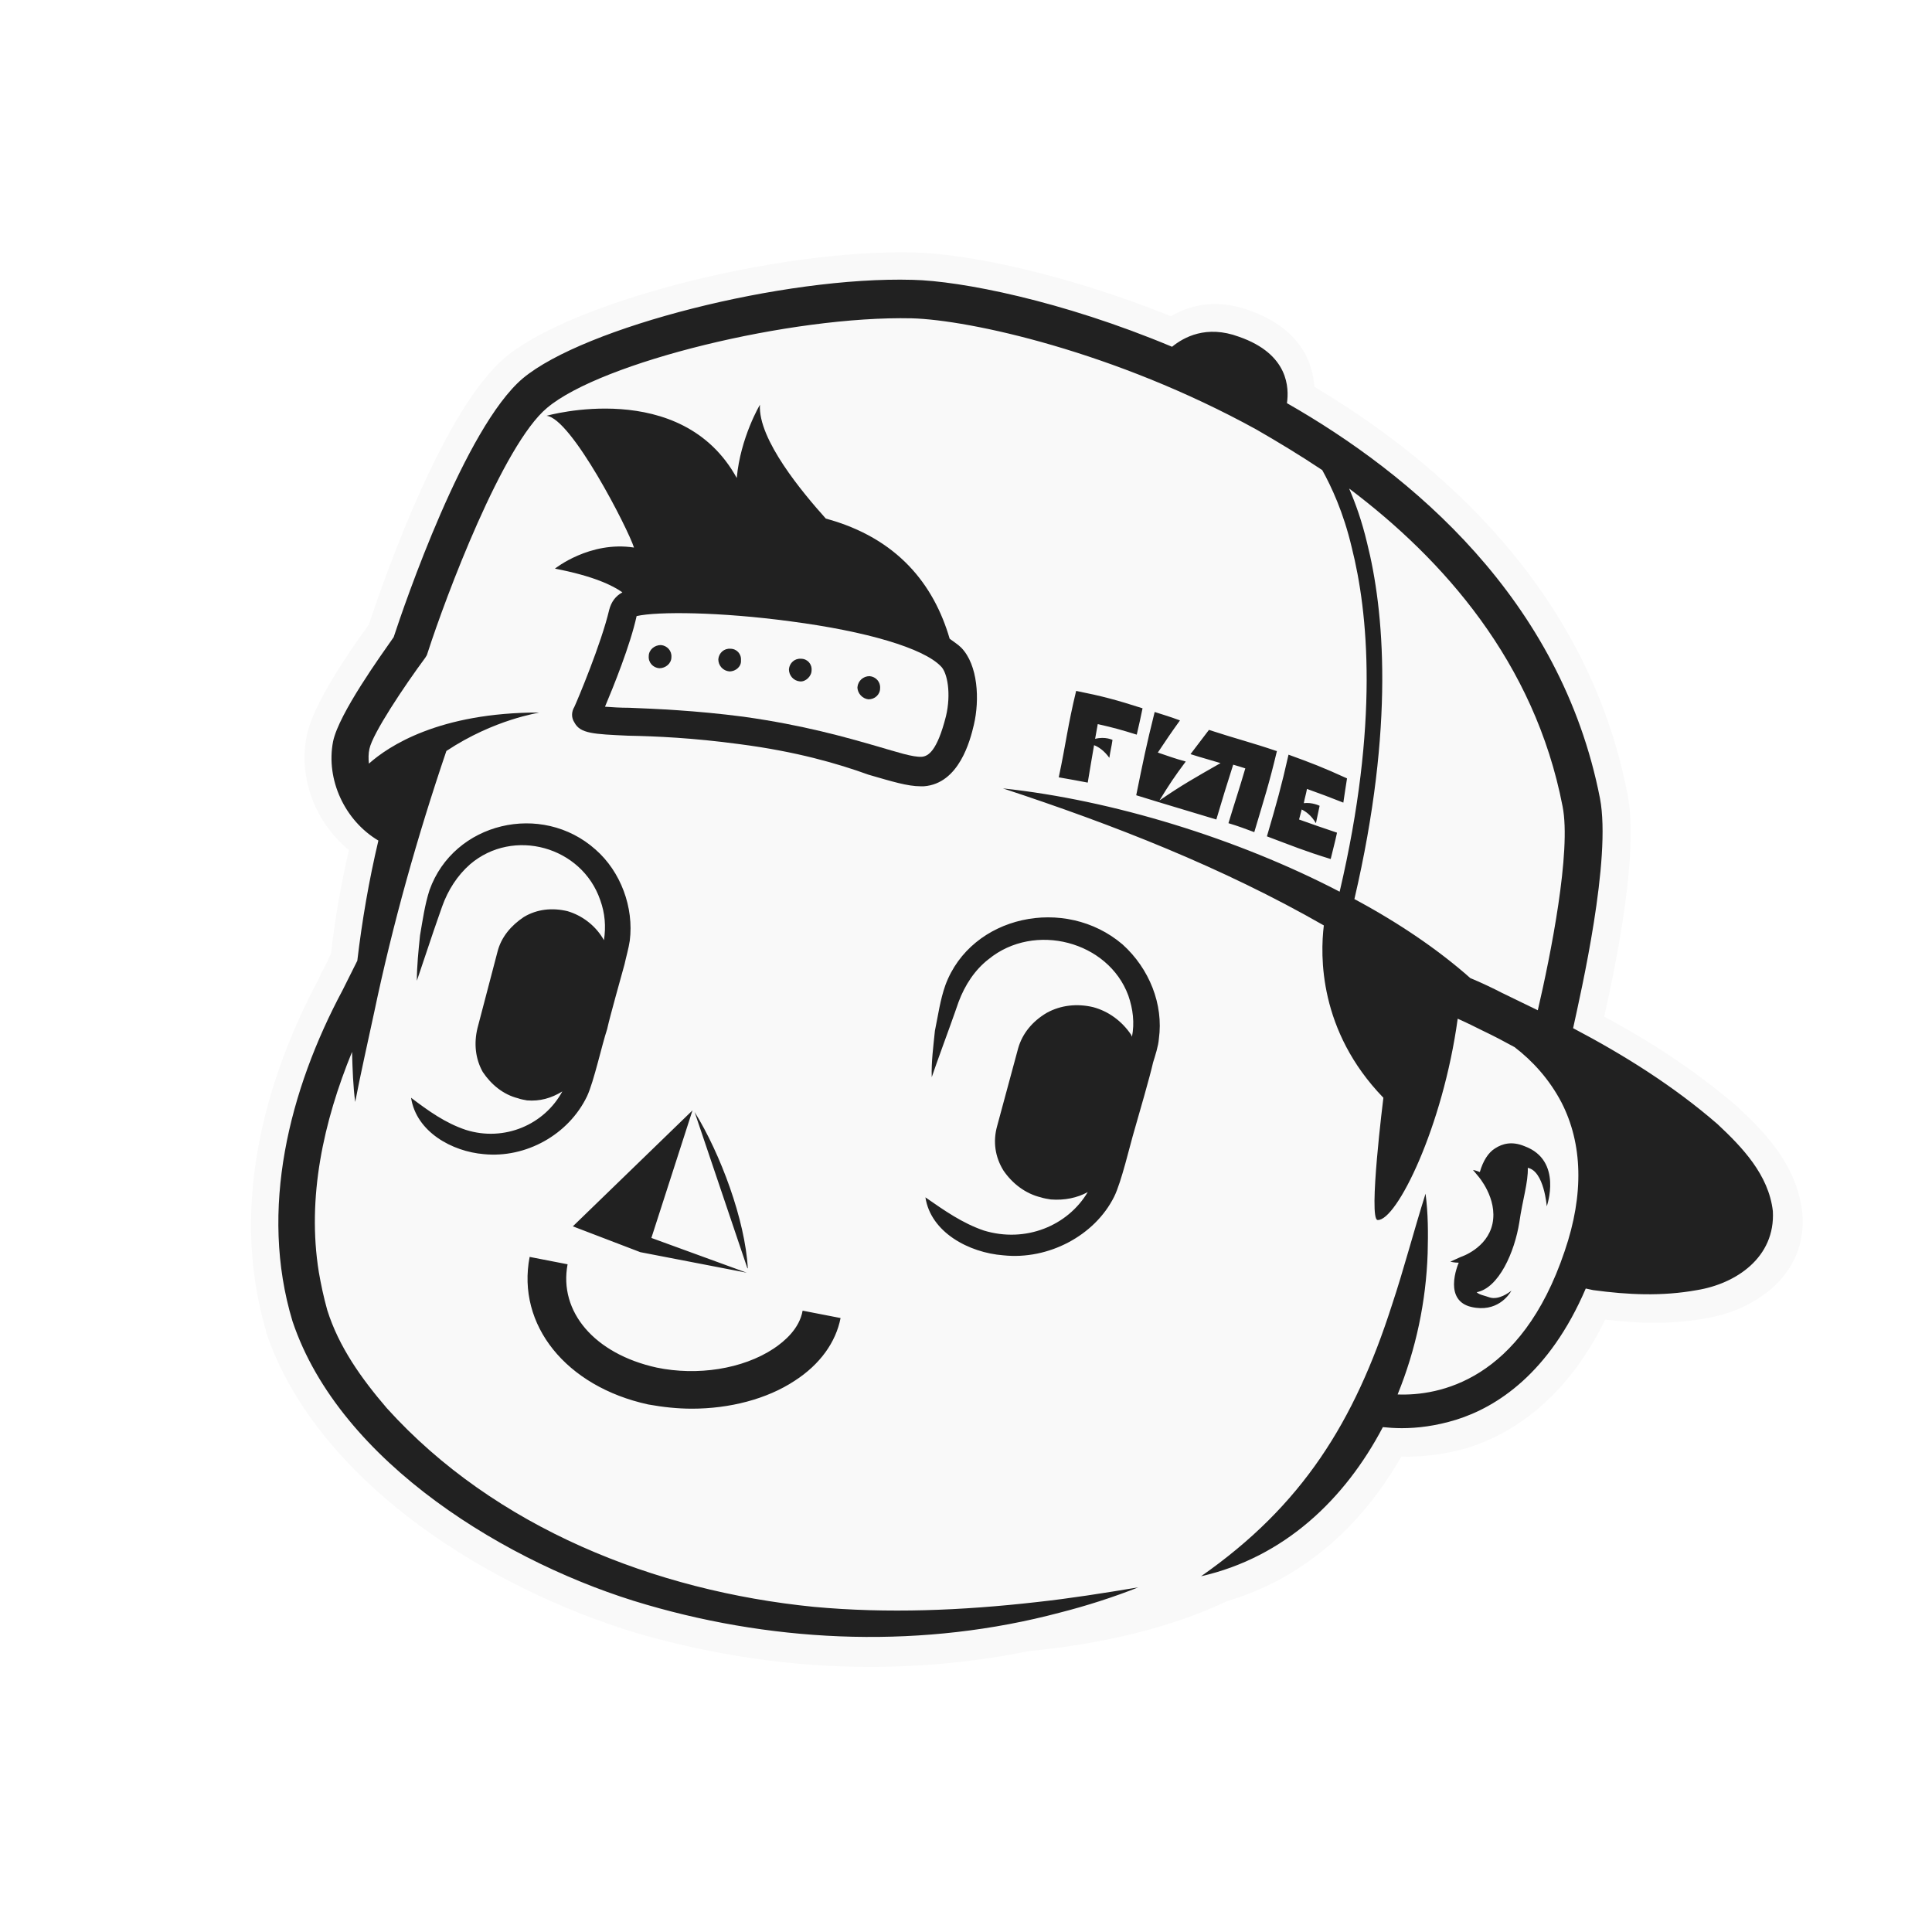
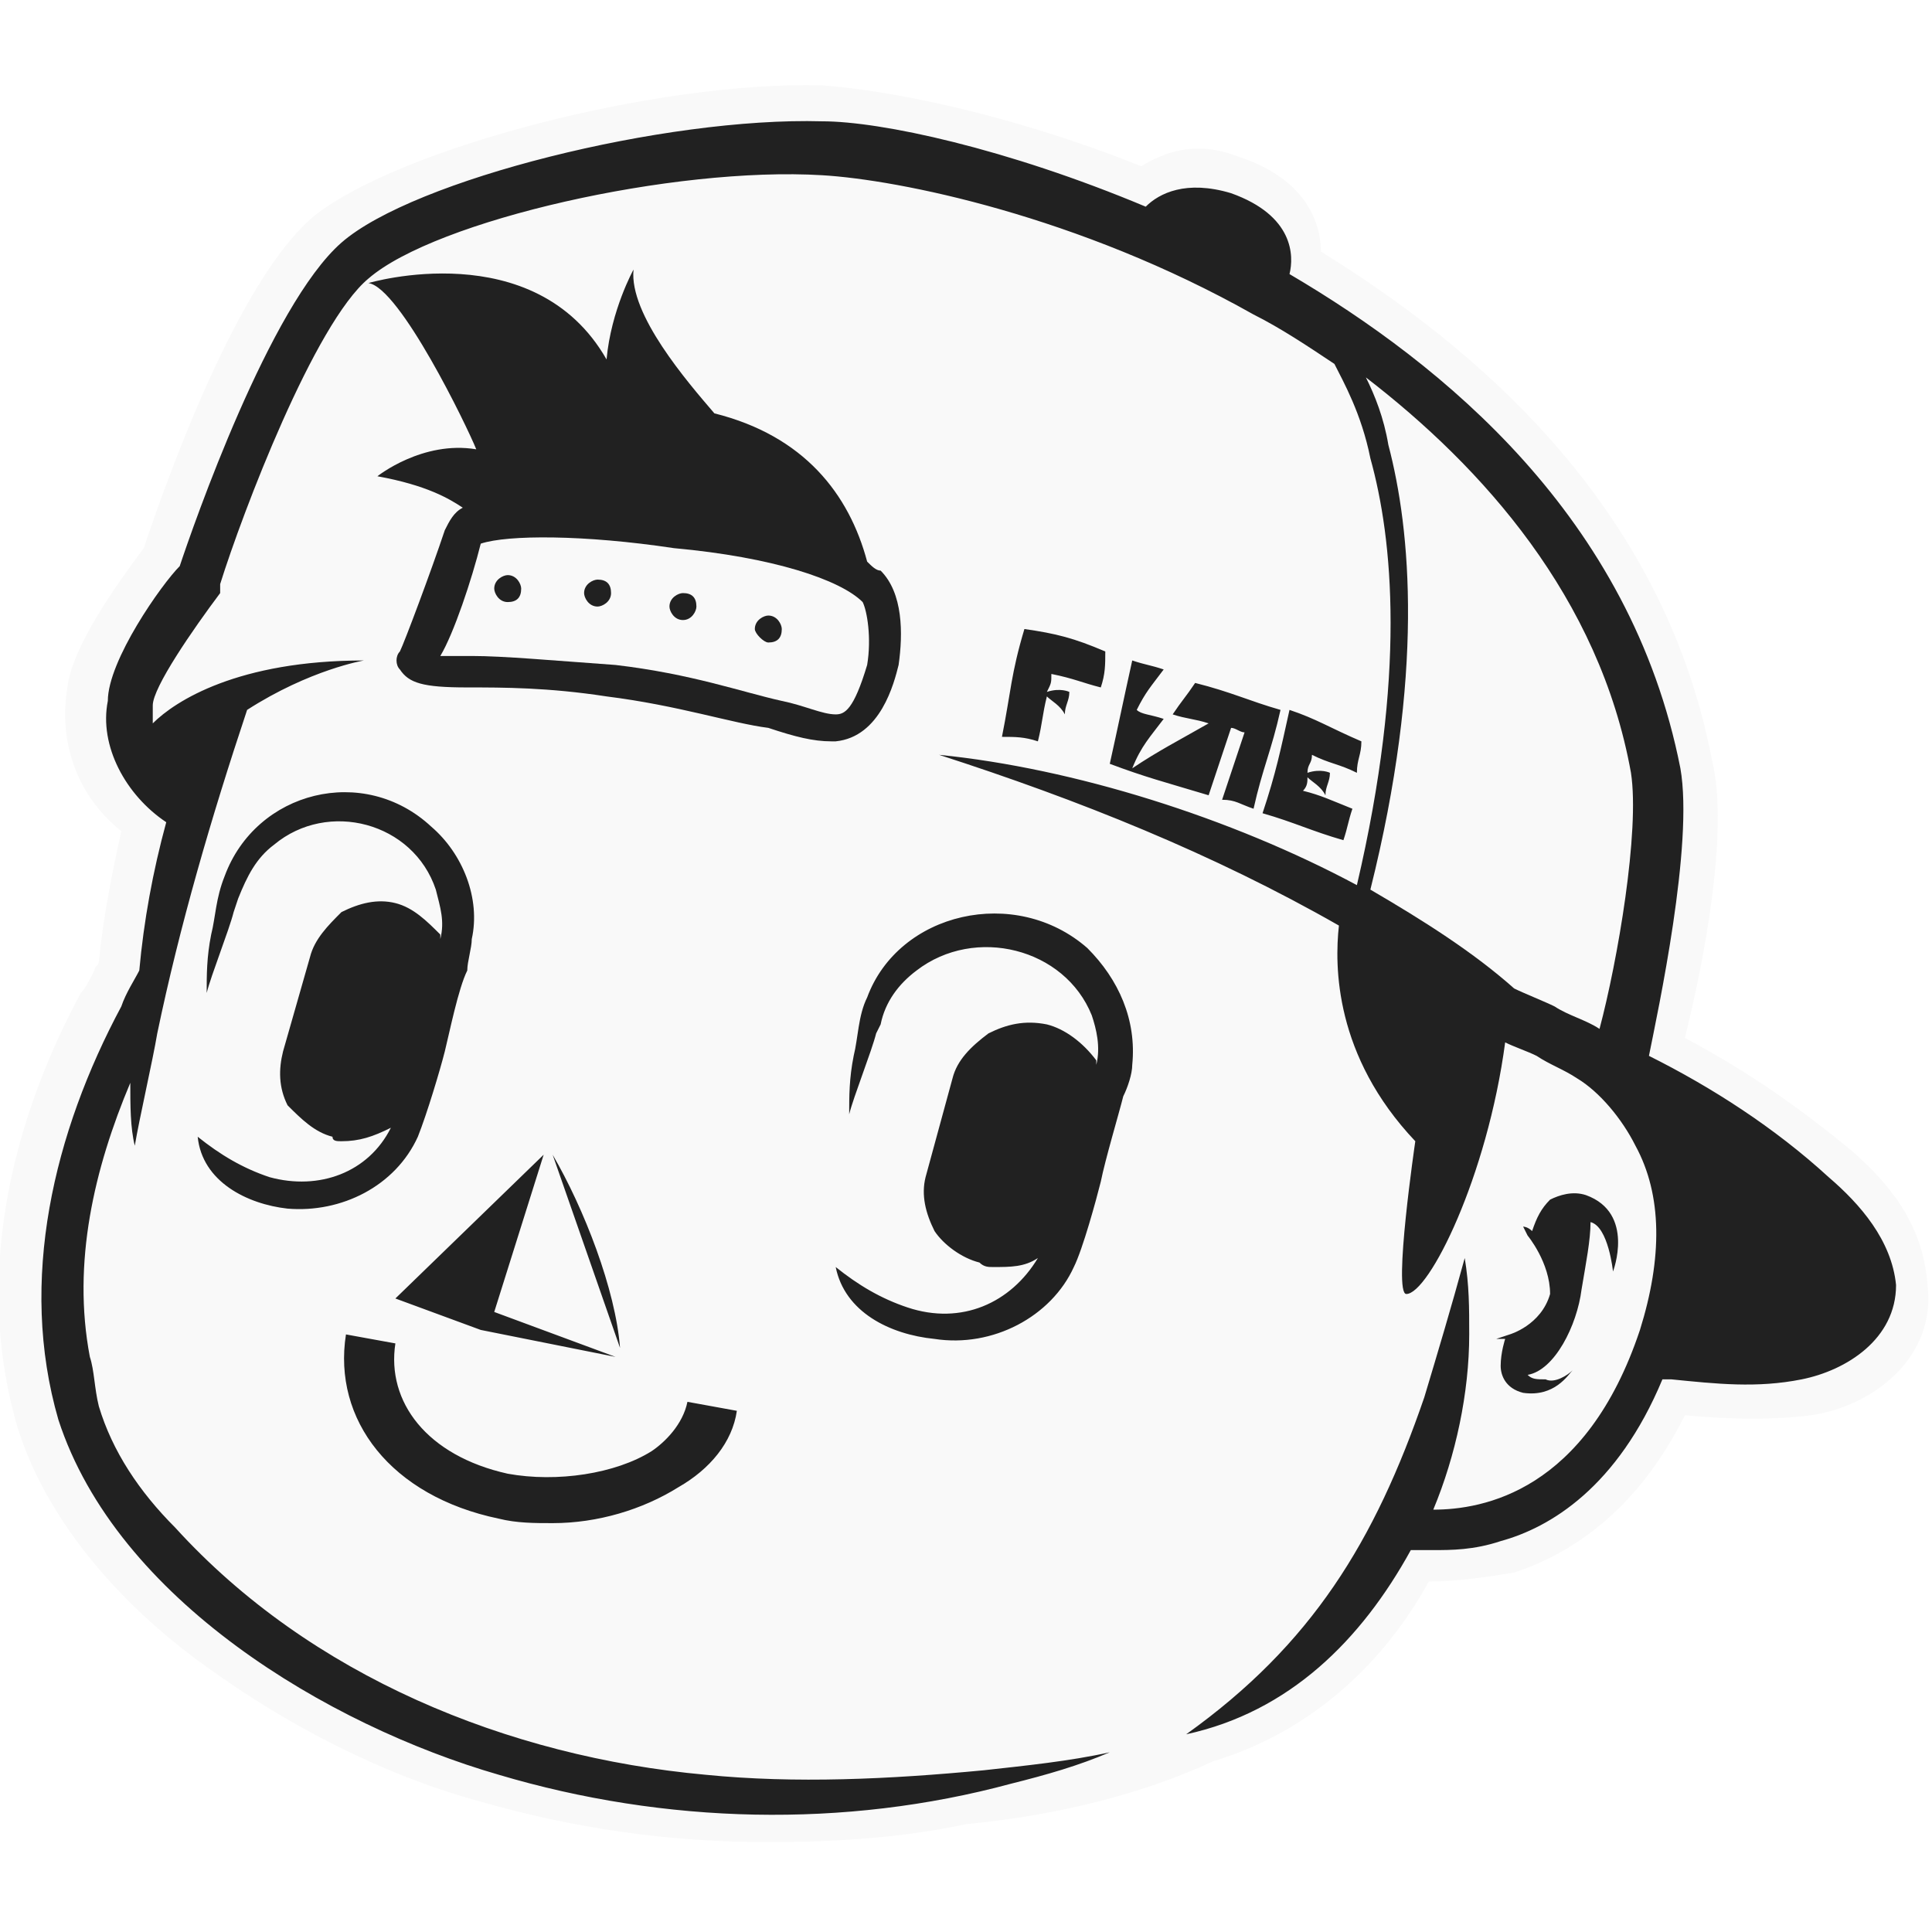
- <svg xmlns="http://www.w3.org/2000/svg" version="1.1" id="a" x="0px" y="0px" viewBox="0 0 366.6 366.6" style="enable-background:new 0 0 366.6 366.6;" xml:space="preserve">
+ <svg xmlns="http://www.w3.org/2000/svg" version="1.1" id="a" x="0px" y="0px" viewBox="0 0 43 43" style="enable-background:new 0 0 43 43;" xml:space="preserve">
  <style type="text/css">
	.st0{fill:#212121;}
	.st1{fill:#F9F9F9;}
</style>
  <g>
-     <path class="st0" d="M337.5,228.4L337.5,228.4c-0.9-8.5-6.4-14.1-11.5-19l0,0l-0.2-0.2c-6.8-5.8-14.6-11.2-24.7-16.7   c2.4-10.8,6.4-30.5,4.3-41c-7.3-37.7-34.9-61.4-57.7-75c-0.3-4.1-2.2-10.5-11.9-14c-6.5-2.3-11.3-0.8-14.4,1.1   c-19.6-7.8-37.8-11.6-47.5-11.7c-25.1-0.6-63,9.1-75.1,19.3c-11.1,9.3-21.8,39.2-25.1,49.2c-4,5.4-10.4,15-11.5,20.5   c-1.5,7.8,1.5,15.9,7.7,21.1c-1.3,6-2.5,12.4-3.3,19.1c-0.2,0.4-0.4,0.8-0.6,1.2c-0.6,1.2-1.2,2.3-1.8,3.5   c-8.5,15.9-16.8,40.2-9.5,64.6v0.2c4.3,12.8,14.1,25.1,28.1,35.5c11.8,8.7,26.2,15.8,40.4,19.9c13.9,4,28.2,6,42.4,6   c9.9,0,19.8-1,29.3-2.9c14-1.3,26.3-4.4,36.6-9.3c13.4-4,24.3-13.2,32.1-26.6c4.2,0.1,8.4-0.4,12.3-1.7c7.7-2.4,17.9-8.6,25.3-23.6   c7.2,0.9,13.2,0.8,18.8-0.3C329.3,245.9,338.4,239.3,337.5,228.4z" />
-     <path class="st1" d="M256,92.7c1.2,2.8,2.4,6.1,3.4,10.3c3.2,12.7,5.3,34.6-2.4,67.6c8.4,4.5,15.9,9.6,22,15c1.5,0.6,4.5,2,6,2.8   c2.3,1.1,4.5,2.2,6.8,3.3c2.4-10.3,6.4-30.2,4.7-38.7C291.2,125.6,273.8,106.1,256,92.7L256,92.7z" />
-     <path class="st1" d="M174.9,143.6c1.2-0.1,2.9-1,4.6-7.7c1-4.2,0.3-8.3-1-9.5c-3.3-3.4-14-6.6-28.5-8.5c-13.4-1.8-25.2-1.9-29.2-1   c-1.2,5.5-4.4,13.4-6,17.2c1.3,0.1,2.9,0.2,4.6,0.2c4.9,0.2,12.5,0.5,21.7,1.7c11.4,1.6,19.4,3.9,25.3,5.6   C170.2,142.7,173.2,143.7,174.9,143.6L174.9,143.6z M125.1,126.8c-1.2-0.1-2.1-1.1-2-2.3c0-1.2,1.1-2.1,2.3-2.1   c1.2,0.1,2.1,1.1,2,2.3C127.4,125.9,126.3,126.8,125.1,126.8z M138.4,127.4c-1.2-0.1-2.1-1.1-2.1-2.3c0.1-1.2,1.1-2.1,2.3-2   c1.2,0,2.1,1,2,2.2C140.7,126.4,139.7,127.4,138.4,127.4z M151.8,129.3c-1.2-0.1-2.1-1.1-2.1-2.3c0.1-1.2,1.1-2.1,2.3-2   c1.2,0,2.1,1,2,2.2C154,128.3,152.9,129.4,151.8,129.3z M162.7,130.4c0.1-1.2,1.1-2.1,2.3-2.1c1.2,0.1,2.1,1.1,2,2.3   c0,1.2-1,2.1-2.2,2.1C163.7,132.6,162.7,131.6,162.7,130.4z" />
-     <path class="st1" d="M330,210.3l-0.2-0.2c-7-6-15-11.6-25.4-17.2c2.5-11.1,6.6-31.6,4.4-42.3c-7.5-38.8-36-63.3-59.4-77.2   c-0.3-4.3-2.3-10.9-12.3-14.5c-6.7-2.4-11.7-0.8-14.9,1.1c-20.2-8.1-38.9-11.9-48.9-12.1c-25.9-0.6-64.9,9.4-77.4,19.9   c-11.5,9.6-22.5,40.4-25.9,50.7c-4.1,5.6-10.7,15.4-11.8,21.1c-1.6,8.1,1.6,16.4,8,21.7c-1.4,6.1-2.6,12.7-3.4,19.7   c-0.2,0.4-0.5,0.8-0.6,1.3c-0.6,1.2-1.3,2.4-1.8,3.6c-8.8,16.5-17.4,41.4-9.9,66.7v0.2c4.4,13.2,14.5,25.9,29,36.6   c12.2,9,27,16.2,41.7,20.6c14.3,4.1,29.1,6.3,43.8,6.3c10.2,0,20.4-1,30.2-3c14.4-1.4,27.1-4.5,37.7-9.5   c13.8-4.1,25.1-13.6,33-27.4c4.3,0.1,8.6-0.5,12.7-1.7c7.9-2.5,18.4-8.8,26-24.3c7.4,0.9,13.6,0.8,19.4-0.3c9.6-1.7,19-8.6,18-19.9   v-0.1C340.9,221.1,335.2,215.2,330,210.3L330,210.3z M219.9,197.1c-0.1,1.4-0.7,3.2-1.1,4.5c-0.6,2.7-2.7,9.9-3.5,12.7   c-0.9,3-2.5,10-3.9,12.8c-3.7,7.4-12.5,12-21,11.1c-6.6-0.5-13.8-4.4-14.8-11c3.6,2.5,7,4.9,11.1,6.3c7.9,2.4,15.9-0.9,19.7-7.3   c-2,1.1-4.4,1.6-7,1.4c-0.6-0.1-1.3-0.2-1.9-0.4c-2.9-0.7-5.4-2.6-7.1-5.1c-1.6-2.6-2-5.5-1.2-8.4l4-14.8c0.8-2.8,2.7-5.1,5.4-6.7   c2.7-1.5,5.8-1.8,8.8-1.1c3,0.8,5.5,2.7,7.2,5.2c0.1,0.1,0.1,0.3,0.2,0.4c0.5-2.6,0.2-5.2-0.7-7.8c-3.8-10.3-17.8-14-26.5-6.9   c-2.6,2-4.5,4.9-5.7,8.1l-0.7,2c-0.9,2.6-3.5,9.6-4.4,12.3c-0.1-2.9,0.3-5.8,0.6-8.8c0.6-2.9,1-5.9,2-8.7   c4.9-13.2,22.7-17,33.6-7.7C218.1,183.8,220.8,190.6,219.9,197.1L219.9,197.1z M100,208.8c-0.5-0.1-1.2-0.2-1.7-0.4   c-2.8-0.7-5.1-2.6-6.7-5c-1.4-2.5-1.7-5.4-1-8.3l3.8-14.5c0.7-2.8,2.6-5,5-6.6c2.5-1.5,5.4-1.8,8.3-1.1c2.7,0.8,5.1,2.6,6.6,5   c0.1,0.2,0.2,0.3,0.3,0.5c0.4-2.6,0.2-5.1-0.7-7.6c-3.5-10.2-16.5-13.8-24.7-6.8c-2.4,2.1-4.2,4.9-5.3,8l-0.7,2   c-0.9,2.5-3.2,9.5-4.1,12.1c0-2.8,0.3-5.7,0.6-8.6c0.5-2.9,0.9-5.8,1.8-8.6c4.6-12.9,21.3-16.8,31.5-7.7c4.8,4.2,7.3,11,6.5,17.3   c-0.2,1.4-0.7,3.1-1,4.5c-0.7,2.6-2.7,9.6-3.3,12.3c-1,3-2.5,9.9-3.8,12.7c-3.5,7.3-11.6,11.8-19.6,11c-6-0.5-12.8-4.2-13.8-10.7   c3.3,2.5,6.5,4.8,10.4,6.1c7.3,2.3,14.9-1,18.3-7.3C104.6,208.4,102.4,209,100,208.8L100,208.8z M141.7,241.5l-20.2-3.9l-12.8-4.9   l22.7-22l-7.8,24.2L141.7,241.5z M131.8,211c4.9,7.9,9.6,20.5,10.1,29.7l-0.1-0.1L131.8,211L131.8,211z M100.5,238.5l7.2,1.4   c-1.7,9,5.1,17,16.9,19.6c7.7,1.6,16.3,0.3,22.2-3.6c2.1-1.4,4.9-3.8,5.5-7.2l7.2,1.4c-0.9,4.6-3.9,8.8-8.7,11.9   c-5.3,3.5-12.4,5.3-19.5,5.3c-2.8,0-5.5-0.3-8.3-0.8C107.4,263.1,98,251.4,100.5,238.5L100.5,238.5z M140.3,141.2   c-8.9-1.2-15.9-1.5-21.1-1.6c-6.6-0.3-9.1-0.4-10.2-2.5c-0.6-0.9-0.6-2,0-3c0.6-1.3,5.1-12,6.6-18.4c0.4-1.5,1.2-2.6,2.5-3.3   c-1.8-1.3-5.5-3.1-12.8-4.5c0,0,6.6-5.3,15-4c-1.1-3.5-11.9-24.6-16.6-25c0,0,25.6-7.3,36.1,11.8c0.7-7.7,4.4-13.9,4.4-13.9   c-0.4,6.6,8.2,16.8,12.5,21.6c13.6,3.7,20.5,12.5,23.5,22.8c0.8,0.6,1.6,1.1,2.2,1.7c3.2,3.3,3.5,9.9,2.4,14.6   c-0.7,3-2.8,11.2-9.5,11.7h-0.6c-2.5,0-5.4-0.9-9.9-2.2C159,144.9,151.1,142.6,140.3,141.2L140.3,141.2z M322,244.8   c-6.6,1.2-13.1,0.9-19.7,0c-0.5-0.1-0.9-0.2-1.4-0.3c-6.9,16.1-16.9,22.5-24.6,24.9c-3.9,1.2-7.4,1.6-10.3,1.6   c-1.4,0-2.6-0.1-3.6-0.2c-7.2,13.7-18.7,24.7-34.5,28.3c19.2-13.4,29.1-29.3,36.2-51.4c2.3-6.9,4.1-13.9,6.4-21.2   c0.5,3.8,0.5,7.5,0.4,11.3c-0.3,9.1-2.2,18.2-5.7,26.8c7.7,0.3,23.4-2.5,31.7-27.2c3.7-10.8,3.4-20.4-0.6-28.2   c-2.3-4.4-5.5-7.9-8.9-10.5c-2-1.1-3.9-2.1-6-3.1c-1.2-0.6-3.2-1.6-4.8-2.3c-2.8,20.5-11.6,38.4-15.2,38.2   c-1.8-0.1,1.1-23.2,1.1-23.2c-12.3-12.7-12-27-11.3-32.7c-19.2-11-39.9-19.1-60.9-26c20.7,2.2,44.5,9.5,63.9,19.6   c7.5-32,5.4-53,2.3-65.3c-1.6-6.8-3.9-11.6-5.6-14.7c-4.2-2.8-8.5-5.4-12.5-7.7c-26.9-14.8-54.4-20.8-65.4-21.1   c-22.8-0.5-58.9,8.3-69.2,17c-8.4,7-19.2,35.8-22.6,46.3l-0.2,0.6l-0.3,0.5c-4,5.4-10,14.4-10.6,17.3c-0.2,0.9-0.2,1.8-0.1,2.8   c3.7-3.3,13.3-9.7,32.3-9.7c0,0.1-8.4,1.2-17.6,7.3c-5.5,16.2-10.2,32.9-13.7,49.6c-0.9,4.2-2.8,12.7-3.6,17   c-0.4-3-0.5-6.1-0.6-9.5c-5.4,13.2-8.6,27.6-6.3,41.8c0.4,2.3,0.9,4.7,1.6,7.2c2.2,7,6.5,13,11.3,18.6c20.5,22.7,50.9,34.7,81,37.7   c14,1.3,28.2,0.7,42.3-0.9c6.4-0.7,12.7-1.7,19.3-2.8c-4.8,1.9-9.8,3.5-14.9,4.8c-25.6,6.8-53,5.9-78.4-1.5   c-26-7.5-58.2-26.9-67.2-53.8c-6.4-21.2-0.6-43.9,9.5-62.8c0.9-1.8,1.9-3.8,2.8-5.6c0.9-7.6,2.2-15.2,4-22.8   c-6.4-3.8-10-11.6-8.6-18.8c1.1-5.3,9.2-16.5,11.5-19.8c2-6.1,13.5-39.8,24.5-49.1c11.6-9.7,49.5-19.4,74-18.7   c9,0.2,28.2,3.9,49.2,12.7c2.2-1.8,6.5-4.2,12.7-1.9c9.5,3.3,9.5,9.8,9.1,12.6c23.5,13.4,52,37.1,59.4,75   c2.2,11.5-3.6,36.7-5.1,43.6c9.7,5.1,19.1,11,27.4,18.2c4.7,4.4,9.7,9.6,10.5,16.5C336.9,238.6,329.4,243.6,322,244.8L322,244.8z    M280.5,223.2l-1-1.2c0,0,0.6,0.1,1.3,0.4c0.6-2.1,1.6-3.7,2.9-4.5c1.4-0.9,3.2-1.4,5.6-0.4c7.3,2.7,4.2,11.4,4.2,11.4   s-0.5-6.7-3.6-7.3c0.1,2.7-1,6.1-1.6,10.3c-0.9,5.7-3.9,12.5-8.1,13.3c0.5,0.5,1.4,0.6,2.5,1c1.7,0.5,3.6-0.9,4.1-1.3   c-0.5,0.9-2.8,4.2-7.6,3.1c-2.6-0.6-3.3-2.5-3.3-4.3c0-2.1,0.9-4.1,0.9-4.1c-0.9,0-1.6-0.2-1.6-0.2l2-0.9c0,0,5-1.6,6-6.3   C284.2,227.4,280.5,223.2,280.5,223.2L280.5,223.2z M225,144.5c-2.1,2.8-3.1,4.3-5,7.4c4.2-2.9,6.7-4.3,11.6-7.1   c-2.3-0.7-3.5-1-5.7-1.7c1.4-1.8,2.1-2.8,3.5-4.6c5.2,1.7,8.1,2.4,12.8,4h0.1c-1.5,6.3-2.4,9-4.3,15.4c-1.9-0.7-2.9-1.1-4.9-1.7   c1.3-4.3,2-6.3,3.2-10.4c-0.9-0.3-1.3-0.4-2.3-0.7c-1.3,4.1-1.9,6-3.2,10.4c-6.6-2-9.4-2.8-15.2-4.6c1.3-6.4,1.9-9.4,3.5-15.8   c1.9,0.6,2.9,0.9,4.8,1.6c-1.8,2.5-2.6,3.7-4.2,6.1C221.8,143.5,222.8,143.9,225,144.5L225,144.5z M250.4,152.9   c-0.3,1.3-0.4,2-0.7,3.3c-0.9-1.5-1.9-2.2-2.7-2.6c-0.2,0.8-0.3,1.1-0.5,1.9c2.8,1,4.2,1.5,7.2,2.5c-0.4,1.9-0.7,2.9-1.2,5   c-4.9-1.5-7.3-2.5-12.1-4.3c1.9-6.5,2.7-9.3,4.1-15.5c4.4,1.6,6.5,2.4,11.1,4.5c-0.3,1.8-0.4,2.7-0.7,4.6c-2.8-1.1-4.1-1.6-6.9-2.6   c-0.2,1.1-0.4,1.6-0.6,2.7C249,152.2,250.4,152.9,250.4,152.9L250.4,152.9z M215.7,139.4c-2.9-0.9-4.3-1.3-7.4-2   c-0.2,1.1-0.3,1.7-0.5,2.8c1.9-0.5,3.3,0.2,3.3,0.2c-0.2,1.4-0.4,2-0.6,3.4c-1-1.4-2.1-2.1-2.9-2.4c-0.5,2.8-0.7,4.2-1.2,7.1   c-2.1-0.4-3.2-0.6-5.5-1c1.4-6.6,1.7-9.8,3.3-16.4c5,1,7.6,1.7,12.6,3.3C216.4,136.3,216.2,137.3,215.7,139.4L215.7,139.4z" />
+     <path class="st0" d="M42.3,28.3L42.3,28.3c-0.1-1.2-0.9-2.1-1.7-2.8l0,0l0,0c-1-0.8-2.1-1.6-3.6-2.4c0.4-1.6,0.9-4.5,0.6-6   c-1.1-5.5-5.1-9-8.4-11c0-0.6-0.3-1.5-1.7-2c-0.9-0.3-1.7-0.1-2.1,0.2c-2.9-1.1-5.5-1.7-6.9-1.7c-3.7-0.1-9.2,1.3-11,2.8   C5.9,6.7,4.3,11,3.8,12.5c-0.6,0.8-1.5,2.2-1.7,3c-0.2,1.1,0.2,2.3,1.1,3.1c-0.2,0.9-0.4,1.8-0.5,2.8c0,0.1-0.1,0.1-0.1,0.2   c-0.1,0.2-0.2,0.3-0.3,0.5C1.2,24.4,0,27.9,1,31.5v0c0.6,1.9,2.1,3.7,4.1,5.2C6.9,38,9,39,11,39.6c2,0.6,4.1,0.9,6.2,0.9   c1.4,0,2.9-0.1,4.3-0.4c2-0.2,3.8-0.6,5.3-1.4c2-0.6,3.5-1.9,4.7-3.9c0.6,0,1.2-0.1,1.8-0.2c1.1-0.4,2.6-1.3,3.7-3.4   c1.1,0.1,1.9,0.1,2.7,0C41.1,30.8,42.5,29.9,42.3,28.3z" />
+     <path class="st1" d="M30.4,8.4c0.2,0.4,0.4,0.9,0.5,1.5c0.5,1.9,0.8,5.1-0.4,9.9c1.2,0.7,2.3,1.4,3.2,2.2c0.2,0.1,0.7,0.3,0.9,0.4   c0.3,0.2,0.7,0.3,1,0.5c0.4-1.5,0.9-4.4,0.7-5.7C35.6,13.3,33,10.4,30.4,8.4L30.4,8.4z" />
+     <path class="st1" d="M18.6,15.9c0.2,0,0.4-0.1,0.7-1.1c0.1-0.6,0-1.2-0.1-1.4c-0.5-0.5-2-1-4.2-1.2c-2-0.3-3.7-0.3-4.3-0.1   c-0.2,0.8-0.6,2-0.9,2.5c0.2,0,0.4,0,0.7,0c0.7,0,1.8,0.1,3.2,0.2c1.7,0.2,2.8,0.6,3.7,0.8C17.9,15.7,18.3,15.9,18.6,15.9   L18.6,15.9z M11.3,13.4c-0.2,0-0.3-0.2-0.3-0.3c0-0.2,0.2-0.3,0.3-0.3c0.2,0,0.3,0.2,0.3,0.3C11.6,13.3,11.5,13.4,11.3,13.4z    M13.3,13.5c-0.2,0-0.3-0.2-0.3-0.3c0-0.2,0.2-0.3,0.3-0.3c0.2,0,0.3,0.1,0.3,0.3C13.6,13.4,13.4,13.5,13.3,13.5z M15.2,13.8   c-0.2,0-0.3-0.2-0.3-0.3c0-0.2,0.2-0.3,0.3-0.3c0.2,0,0.3,0.1,0.3,0.3C15.5,13.6,15.4,13.8,15.2,13.8z M16.8,14   c0-0.2,0.2-0.3,0.3-0.3c0.2,0,0.3,0.2,0.3,0.3c0,0.2-0.1,0.3-0.3,0.3C17,14.3,16.8,14.1,16.8,14z" />
+     <path class="st1" d="M41.2,25.6L41.2,25.6c-1.1-0.9-2.2-1.7-3.7-2.5c0.4-1.6,1-4.6,0.6-6.2c-1.1-5.7-5.3-9.2-8.7-11.3   c0-0.6-0.3-1.6-1.8-2.1c-1-0.4-1.7-0.1-2.2,0.2c-3-1.2-5.7-1.7-7.1-1.8C14.6,1.8,8.9,3.3,7,4.8c-1.7,1.4-3.3,5.9-3.8,7.4   c-0.6,0.8-1.6,2.2-1.7,3.1c-0.2,1.2,0.2,2.4,1.2,3.2c-0.2,0.9-0.4,1.9-0.5,2.9c0,0.1-0.1,0.1-0.1,0.2c-0.1,0.2-0.2,0.4-0.3,0.5   c-1.3,2.4-2.5,6-1.4,9.7v0c0.6,1.9,2.1,3.8,4.2,5.3c1.8,1.3,3.9,2.4,6.1,3c2.1,0.6,4.2,0.9,6.4,0.9c1.5,0,3-0.1,4.4-0.4   c2.1-0.2,4-0.7,5.5-1.4c2-0.6,3.7-2,4.8-4c0.6,0,1.3-0.1,1.9-0.2c1.2-0.4,2.7-1.3,3.8-3.5c1.1,0.1,2,0.1,2.8,0   c1.4-0.2,2.8-1.3,2.6-2.9v0C42.8,27.2,42,26.3,41.2,25.6L41.2,25.6z M25.2,23.7c0,0.2-0.1,0.5-0.2,0.7c-0.1,0.4-0.4,1.4-0.5,1.9   c-0.1,0.4-0.4,1.5-0.6,1.9c-0.5,1.1-1.8,1.8-3.1,1.6c-1-0.1-2-0.6-2.2-1.6c0.5,0.4,1,0.7,1.6,0.9c1.2,0.4,2.3-0.1,2.9-1.1   c-0.3,0.2-0.6,0.2-1,0.2c-0.1,0-0.2,0-0.3-0.1c-0.4-0.1-0.8-0.4-1-0.7c-0.2-0.4-0.3-0.8-0.2-1.2l0.6-2.2c0.1-0.4,0.4-0.7,0.8-1   c0.4-0.2,0.8-0.3,1.3-0.2c0.4,0.1,0.8,0.4,1.1,0.8c0,0,0,0,0,0.1c0.1-0.4,0-0.8-0.1-1.1c-0.6-1.5-2.6-2-3.9-1   c-0.4,0.3-0.7,0.7-0.8,1.2L19.5,23c-0.1,0.4-0.5,1.4-0.6,1.8c0-0.4,0-0.8,0.1-1.3c0.1-0.4,0.1-0.9,0.3-1.3c0.7-1.9,3.3-2.5,4.9-1.1   C24.9,21.8,25.3,22.7,25.2,23.7L25.2,23.7z M7.6,25.4c-0.1,0-0.2,0-0.2-0.1c-0.4-0.1-0.7-0.4-1-0.7c-0.2-0.4-0.2-0.8-0.1-1.2   l0.6-2.1c0.1-0.4,0.4-0.7,0.7-1c0.4-0.2,0.8-0.3,1.2-0.2c0.4,0.1,0.7,0.4,1,0.7c0,0,0,0,0,0.1c0.1-0.4,0-0.7-0.1-1.1   c-0.5-1.5-2.4-2-3.6-1c-0.4,0.3-0.6,0.7-0.8,1.2l-0.1,0.3c-0.1,0.4-0.5,1.4-0.6,1.8c0-0.4,0-0.8,0.1-1.3c0.1-0.4,0.1-0.8,0.3-1.3   c0.7-1.9,3.1-2.5,4.6-1.1c0.7,0.6,1.1,1.6,0.9,2.5c0,0.2-0.1,0.5-0.1,0.7C10.2,22,10,23,9.9,23.4c-0.1,0.4-0.4,1.4-0.6,1.9   c-0.5,1.1-1.7,1.7-2.9,1.6c-0.9-0.1-1.9-0.6-2-1.6C4.9,25.7,5.4,26,6,26.2c1.1,0.3,2.2-0.1,2.7-1.1C8.3,25.3,8,25.4,7.6,25.4   L7.6,25.4z M13.7,30.2l-3-0.6l-1.9-0.7l3.3-3.2l-1.1,3.5L13.7,30.2z M12.3,25.7c0.7,1.2,1.4,3,1.5,4.3l0,0L12.3,25.7L12.3,25.7z    M7.7,29.7l1.1,0.2c-0.2,1.3,0.7,2.5,2.5,2.9c1.1,0.2,2.4,0,3.2-0.5c0.3-0.2,0.7-0.6,0.8-1.1l1.1,0.2c-0.1,0.7-0.6,1.3-1.3,1.7   c-0.8,0.5-1.8,0.8-2.8,0.8c-0.4,0-0.8,0-1.2-0.1C8.7,33.3,7.4,31.6,7.7,29.7L7.7,29.7z M13.5,15.5c-1.3-0.2-2.3-0.2-3.1-0.2   c-1,0-1.3-0.1-1.5-0.4c-0.1-0.1-0.1-0.3,0-0.4c0.1-0.2,0.7-1.8,1-2.7c0.1-0.2,0.2-0.4,0.4-0.5c-0.3-0.2-0.8-0.5-1.9-0.7   c0,0,1-0.8,2.2-0.6c-0.2-0.5-1.7-3.6-2.4-3.7c0,0,3.7-1.1,5.3,1.7c0.1-1.1,0.6-2,0.6-2c-0.1,1,1.2,2.5,1.8,3.2c2,0.5,3,1.8,3.4,3.3   c0.1,0.1,0.2,0.2,0.3,0.2c0.5,0.5,0.5,1.4,0.4,2.1c-0.1,0.4-0.4,1.6-1.4,1.7h-0.1c-0.4,0-0.8-0.1-1.4-0.3   C16.3,16.1,15.1,15.7,13.5,15.5L13.5,15.5z M40.1,30.7c-1,0.2-1.9,0.1-2.9,0c-0.1,0-0.1,0-0.2,0c-1,2.4-2.5,3.3-3.6,3.6   c-0.6,0.2-1.1,0.2-1.5,0.2c-0.2,0-0.4,0-0.5,0c-1.1,2-2.7,3.6-5,4.1c2.8-2,4.2-4.3,5.3-7.5c0.3-1,0.6-2,0.9-3.1   c0.1,0.6,0.1,1.1,0.1,1.7c0,1.3-0.3,2.7-0.8,3.9c1.1,0,3.4-0.4,4.6-4c0.5-1.6,0.5-3-0.1-4.1c-0.3-0.6-0.8-1.2-1.3-1.5   c-0.3-0.2-0.6-0.3-0.9-0.5c-0.2-0.1-0.5-0.2-0.7-0.3c-0.4,3-1.7,5.6-2.2,5.6c-0.3,0,0.2-3.4,0.2-3.4c-1.8-1.9-1.8-3.9-1.7-4.8   c-2.8-1.6-5.8-2.8-8.9-3.8c3,0.3,6.5,1.4,9.3,2.9c1.1-4.7,0.8-7.7,0.3-9.5c-0.2-1-0.6-1.7-0.8-2.1c-0.6-0.4-1.2-0.8-1.8-1.1   c-3.9-2.2-7.9-3-9.6-3.1C15,3.7,9.7,4.9,8.2,6.2C7,7.2,5.4,11.4,4.9,13l0,0.1l0,0.1c-0.6,0.8-1.5,2.1-1.5,2.5c0,0.1,0,0.3,0,0.4   c0.5-0.5,1.9-1.4,4.7-1.4c0,0-1.2,0.2-2.6,1.1c-0.8,2.4-1.5,4.8-2,7.2c-0.1,0.6-0.4,1.9-0.5,2.5c-0.1-0.4-0.1-0.9-0.1-1.4   c-0.8,1.9-1.3,4-0.9,6.1c0.1,0.3,0.1,0.7,0.2,1.1c0.3,1,0.9,1.9,1.7,2.7c3,3.3,7.4,5.1,11.8,5.5c2,0.2,4.1,0.1,6.2-0.1   c0.9-0.1,1.9-0.2,2.8-0.4c-0.7,0.3-1.4,0.5-2.2,0.7c-3.7,1-7.7,0.9-11.4-0.2c-3.8-1.1-8.5-3.9-9.8-7.9c-0.9-3.1-0.1-6.4,1.4-9.2   c0.1-0.3,0.3-0.6,0.4-0.8c0.1-1.1,0.3-2.2,0.6-3.3c-0.9-0.6-1.5-1.7-1.3-2.7C2.4,14.7,3.6,13,4,12.6c0.3-0.9,2-5.8,3.6-7.2   C9.2,4,14.8,2.6,18.3,2.7c1.3,0,4.1,0.6,7.2,1.9c0.3-0.3,0.9-0.6,1.9-0.3c1.4,0.5,1.4,1.4,1.3,1.8c3.4,2,7.6,5.4,8.7,11   c0.3,1.7-0.5,5.4-0.7,6.4c1.4,0.7,2.8,1.6,4,2.7c0.7,0.6,1.4,1.4,1.5,2.4C42.2,29.8,41.1,30.5,40.1,30.7L40.1,30.7z M34,27.5   l-0.1-0.2c0,0,0.1,0,0.2,0.1c0.1-0.3,0.2-0.5,0.4-0.7c0.2-0.1,0.5-0.2,0.8-0.1c1.1,0.4,0.6,1.7,0.6,1.7s-0.1-1-0.5-1.1   c0,0.4-0.1,0.9-0.2,1.5c-0.1,0.8-0.6,1.8-1.2,1.9c0.1,0.1,0.2,0.1,0.4,0.1c0.2,0.1,0.5-0.1,0.6-0.2c-0.1,0.1-0.4,0.6-1.1,0.5   c-0.4-0.1-0.5-0.4-0.5-0.6c0-0.3,0.1-0.6,0.1-0.6c-0.1,0-0.2,0-0.2,0l0.3-0.1c0,0,0.7-0.2,0.9-0.9C34.5,28.1,34,27.5,34,27.5   L34,27.5z M25.9,16c-0.3,0.4-0.5,0.6-0.7,1.1c0.6-0.4,1-0.6,1.7-1c-0.3-0.1-0.5-0.1-0.8-0.2c0.2-0.3,0.3-0.4,0.5-0.7   c0.8,0.2,1.2,0.4,1.9,0.6h0c-0.2,0.9-0.4,1.3-0.6,2.2c-0.3-0.1-0.4-0.2-0.7-0.2c0.2-0.6,0.3-0.9,0.5-1.5c-0.1,0-0.2-0.1-0.3-0.1   c-0.2,0.6-0.3,0.9-0.5,1.5c-1-0.3-1.4-0.4-2.2-0.7c0.2-0.9,0.3-1.4,0.5-2.3c0.3,0.1,0.4,0.1,0.7,0.2c-0.3,0.4-0.4,0.5-0.6,0.9   C25.4,15.9,25.6,15.9,25.9,16L25.9,16z M29.6,17.2c0,0.2-0.1,0.3-0.1,0.5c-0.1-0.2-0.3-0.3-0.4-0.4c0,0.1,0,0.2-0.1,0.3   c0.4,0.1,0.6,0.2,1.1,0.4c-0.1,0.3-0.1,0.4-0.2,0.7c-0.7-0.2-1.1-0.4-1.8-0.6c0.3-0.9,0.4-1.4,0.6-2.3c0.6,0.2,0.9,0.4,1.6,0.7   c0,0.3-0.1,0.4-0.1,0.7c-0.4-0.2-0.6-0.2-1-0.4c0,0.2-0.1,0.2-0.1,0.4C29.4,17.1,29.6,17.2,29.6,17.2L29.6,17.2z M24.5,15.3   c-0.4-0.1-0.6-0.2-1.1-0.3c0,0.2,0,0.2-0.1,0.4c0.3-0.1,0.5,0,0.5,0c0,0.2-0.1,0.3-0.1,0.5c-0.1-0.2-0.3-0.3-0.4-0.4   c-0.1,0.4-0.1,0.6-0.2,1c-0.3-0.1-0.5-0.1-0.8-0.1c0.2-1,0.2-1.4,0.5-2.4c0.7,0.1,1.1,0.2,1.8,0.5C24.6,14.8,24.6,15,24.5,15.3   L24.5,15.3z" />
  </g>
</svg>
